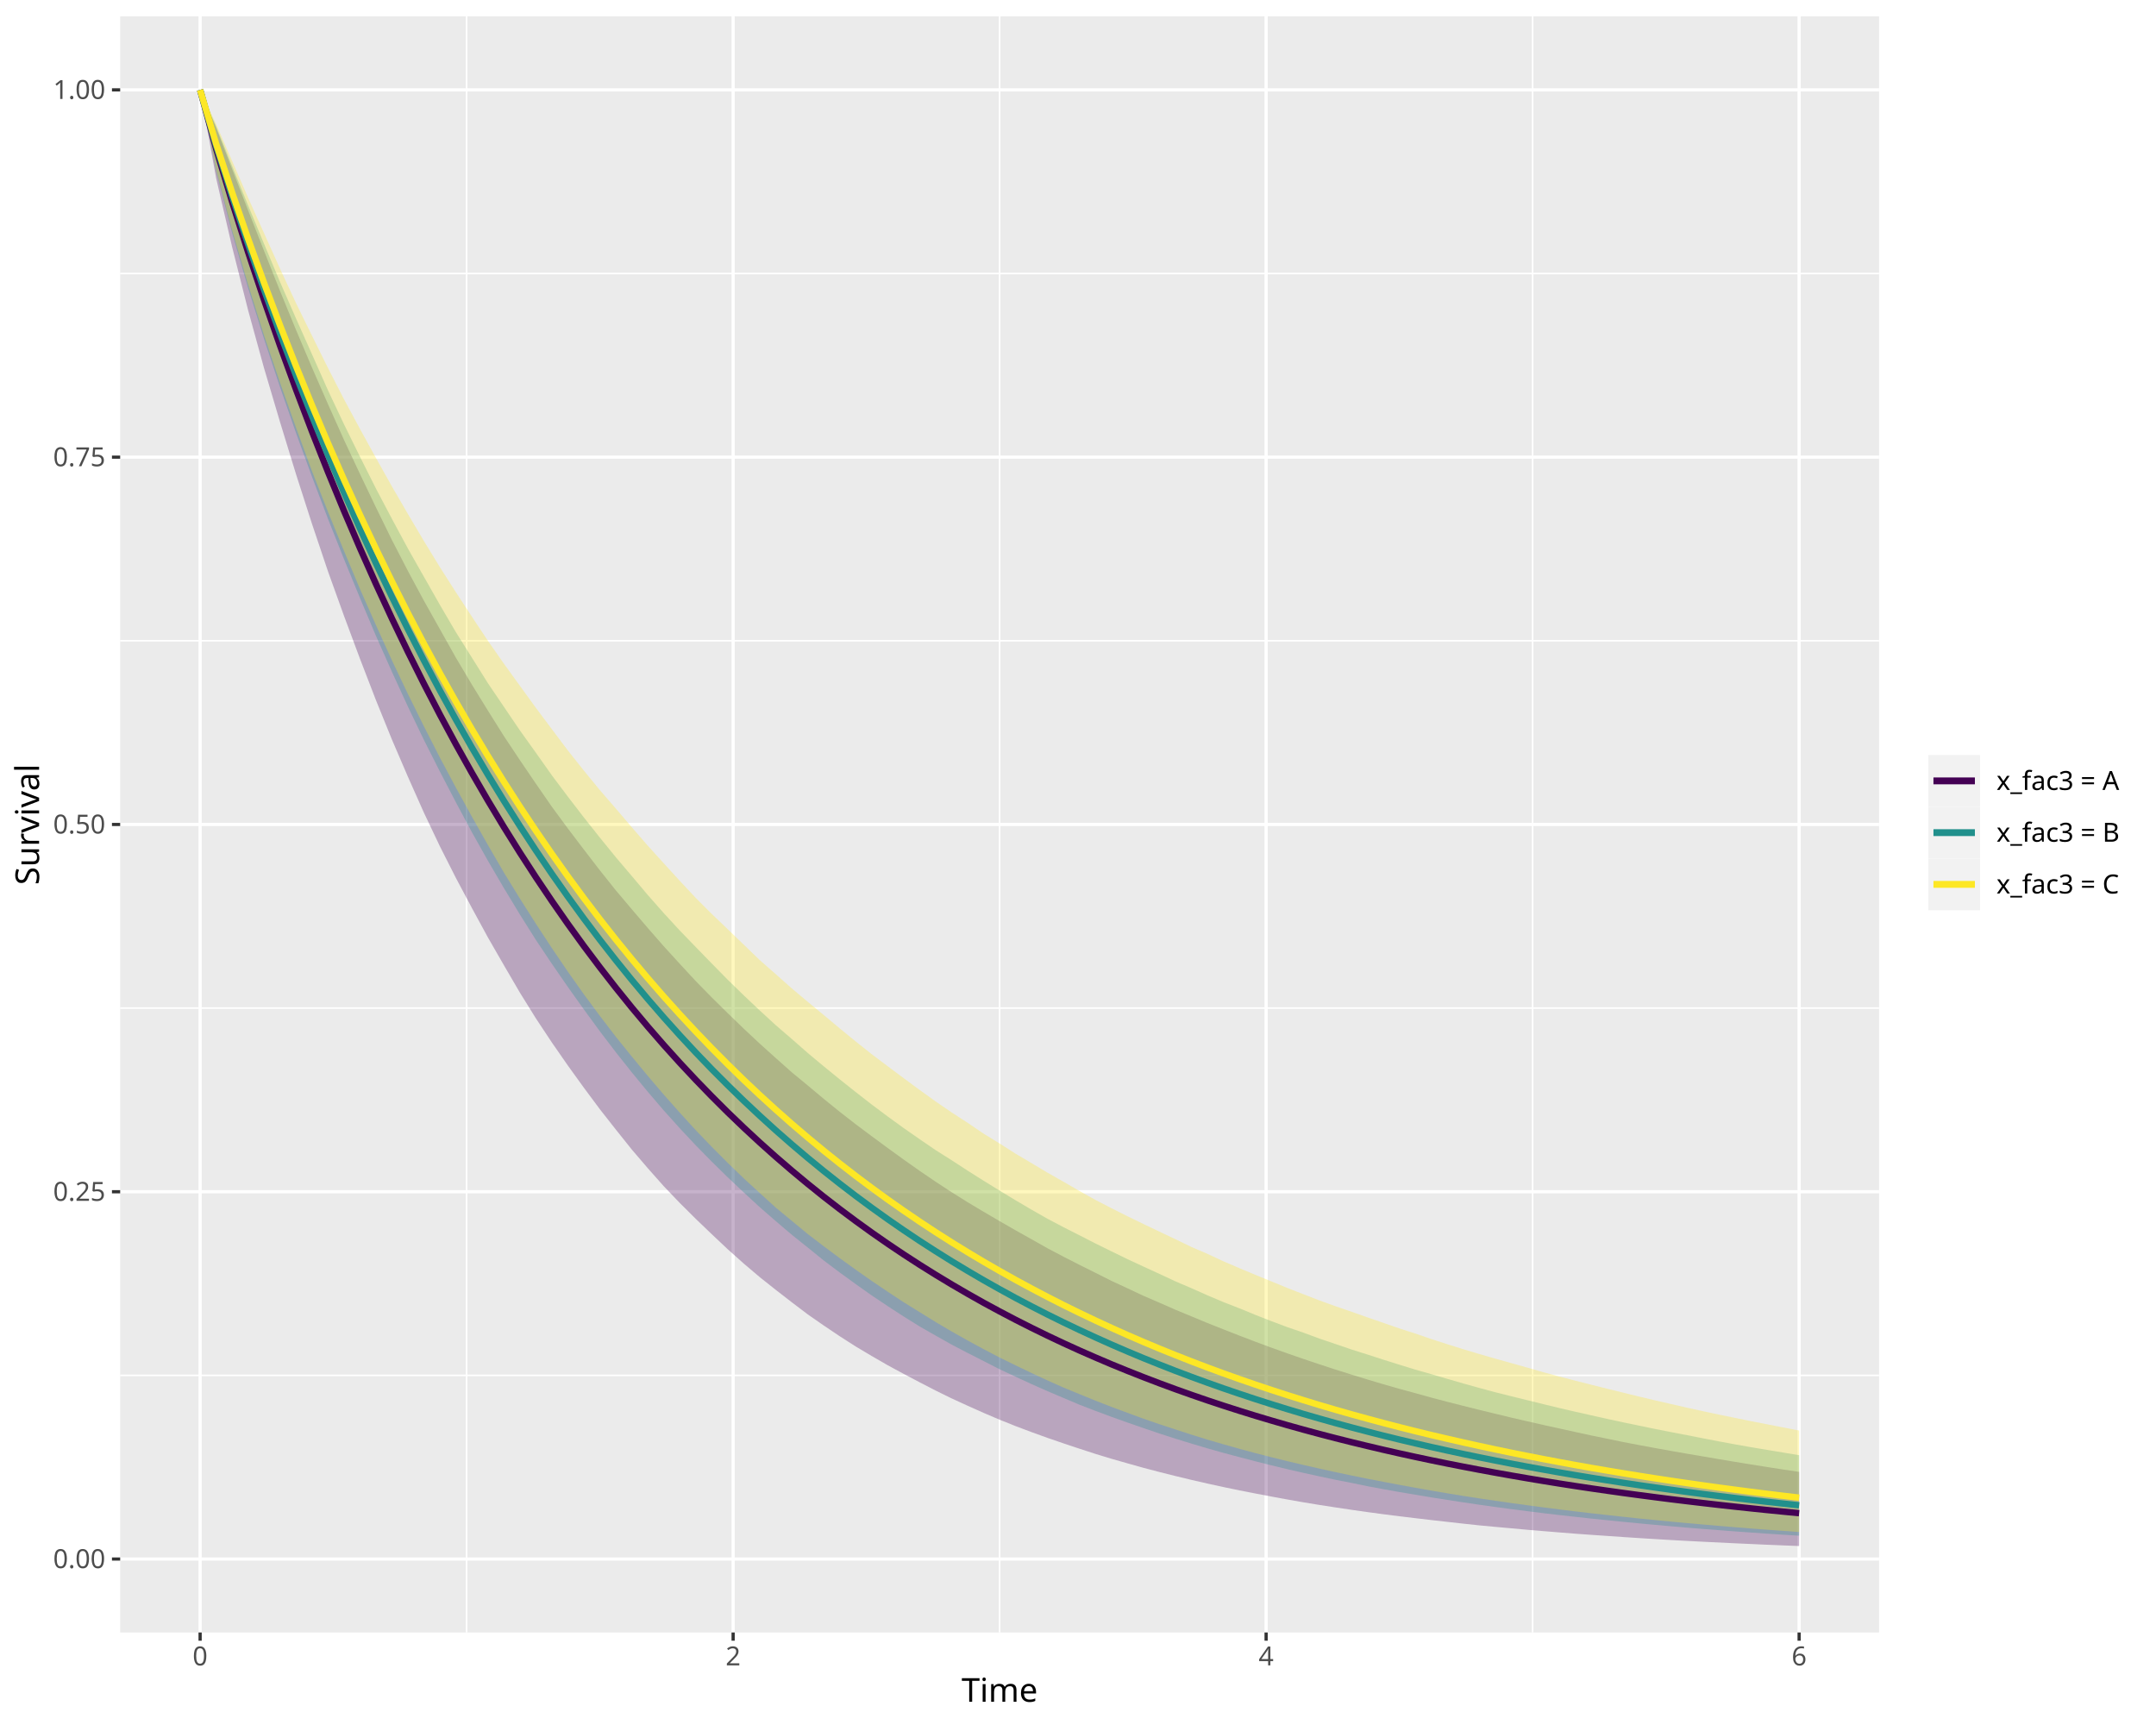
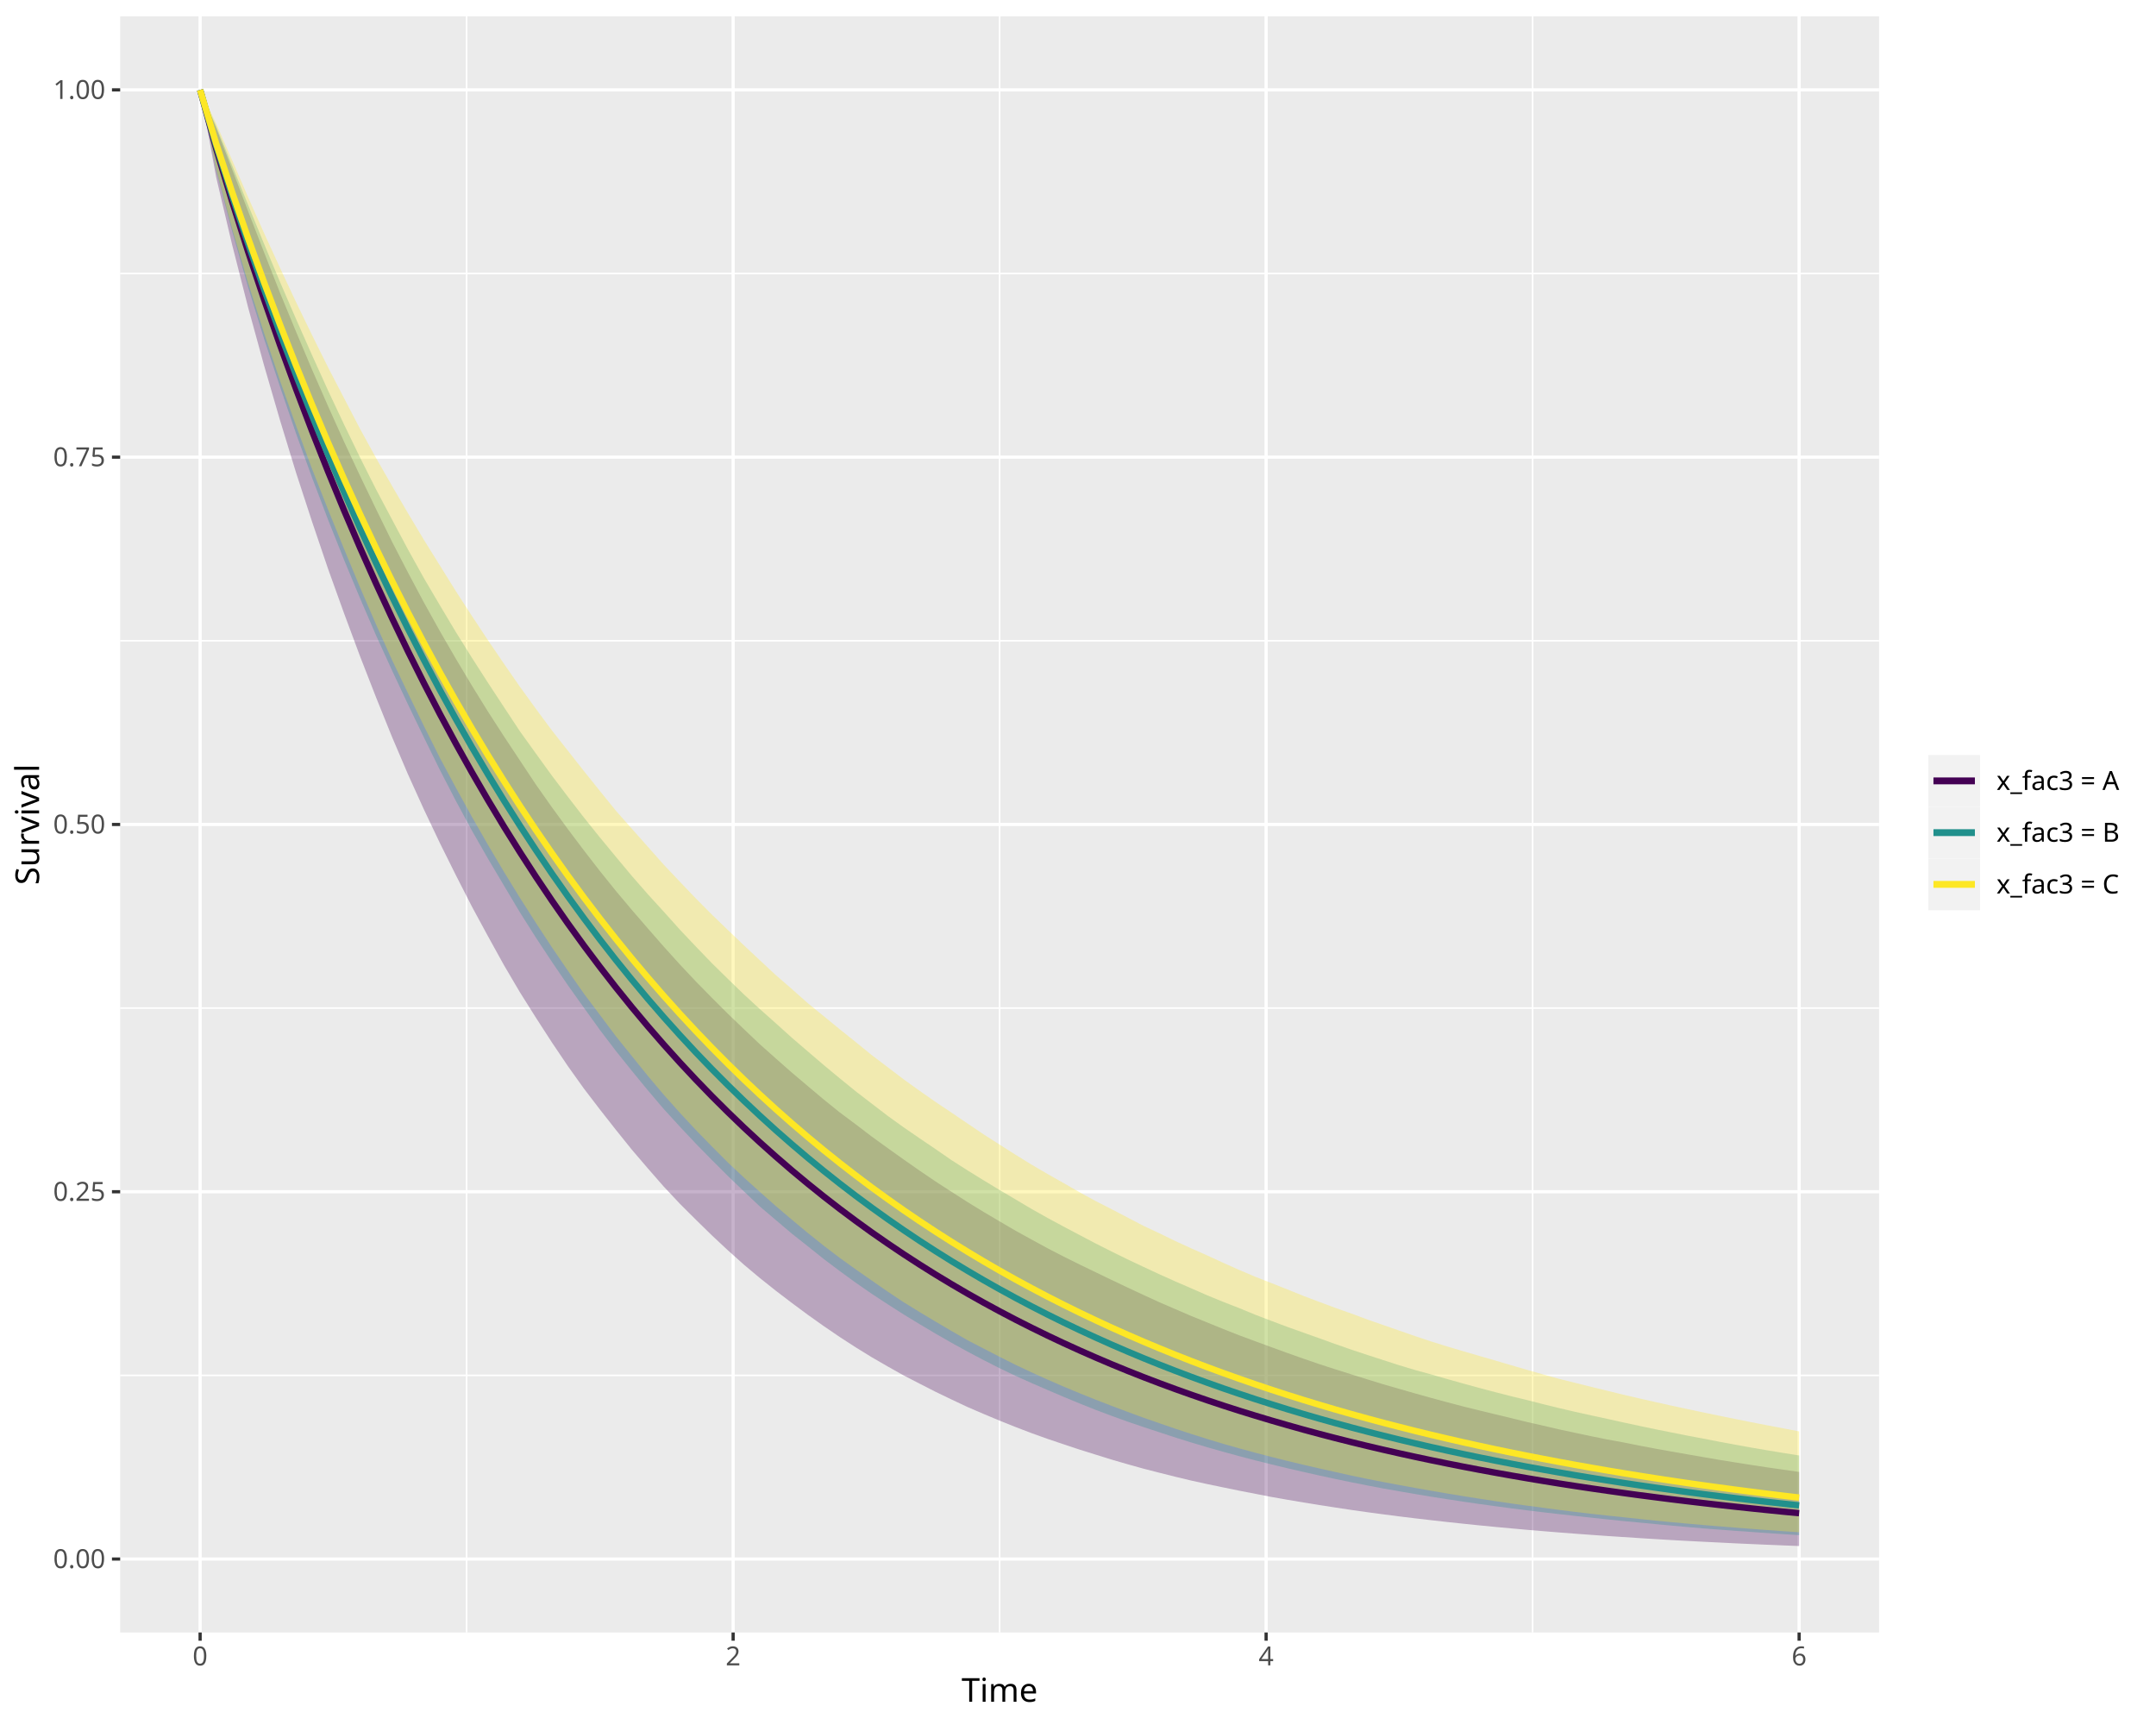
<svg xmlns="http://www.w3.org/2000/svg" class="svglite" data-engine-version="2.0" width="720.00pt" height="576.00pt" viewBox="0 0 720.00 576.00">
  <defs>
    <style type="text/css">
    .svglite line, .svglite polyline, .svglite polygon, .svglite path, .svglite rect, .svglite circle {
      fill: none;
      stroke: #000000;
      stroke-linecap: round;
      stroke-linejoin: round;
      stroke-miterlimit: 10.00;
    }
  </style>
  </defs>
  <rect width="100%" height="100%" style="stroke: none; fill: #FFFFFF;" />
  <defs>
    <clipPath id="cpMC4wMHw3MjAuMDB8MC4wMHw1NzYuMDA=">
      <rect x="0.00" y="0.00" width="720.00" height="576.00" />
    </clipPath>
  </defs>
  <g clip-path="url(#cpMC4wMHw3MjAuMDB8MC4wMHw1NzYuMDA=)">
    <rect x="0.00" y="0.00" width="720.00" height="576.00" style="stroke-width: 1.07; stroke: #FFFFFF; fill: #FFFFFF;" />
  </g>
  <defs>
    <clipPath id="cpNDAuMTN8NjI3LjUyfDUuNDh8NTQ1LjEx">
      <rect x="40.13" y="5.48" width="587.39" height="539.63" />
    </clipPath>
  </defs>
  <g clip-path="url(#cpNDAuMTN8NjI3LjUyfDUuNDh8NTQ1LjEx)">
    <rect x="40.13" y="5.48" width="587.39" height="539.63" style="stroke-width: 1.07; stroke: none; fill: #EBEBEB;" />
    <polyline points="40.13,459.26 627.52,459.26 " style="stroke-width: 0.53; stroke: #FFFFFF; stroke-linecap: butt;" />
    <polyline points="40.13,336.62 627.52,336.62 " style="stroke-width: 0.53; stroke: #FFFFFF; stroke-linecap: butt;" />
    <polyline points="40.13,213.97 627.52,213.97 " style="stroke-width: 0.53; stroke: #FFFFFF; stroke-linecap: butt;" />
    <polyline points="40.13,91.33 627.52,91.33 " style="stroke-width: 0.53; stroke: #FFFFFF; stroke-linecap: butt;" />
    <polyline points="155.83,545.11 155.83,5.48 " style="stroke-width: 0.53; stroke: #FFFFFF; stroke-linecap: butt;" />
    <polyline points="333.83,545.11 333.83,5.48 " style="stroke-width: 0.53; stroke: #FFFFFF; stroke-linecap: butt;" />
    <polyline points="511.82,545.11 511.82,5.48 " style="stroke-width: 0.53; stroke: #FFFFFF; stroke-linecap: butt;" />
    <polyline points="40.13,520.58 627.52,520.58 " style="stroke-width: 1.07; stroke: #FFFFFF; stroke-linecap: butt;" />
    <polyline points="40.13,397.94 627.52,397.94 " style="stroke-width: 1.07; stroke: #FFFFFF; stroke-linecap: butt;" />
    <polyline points="40.13,275.30 627.52,275.30 " style="stroke-width: 1.07; stroke: #FFFFFF; stroke-linecap: butt;" />
    <polyline points="40.13,152.65 627.52,152.65 " style="stroke-width: 1.07; stroke: #FFFFFF; stroke-linecap: butt;" />
    <polyline points="40.13,30.01 627.52,30.01 " style="stroke-width: 1.07; stroke: #FFFFFF; stroke-linecap: butt;" />
    <polyline points="66.83,545.11 66.83,5.48 " style="stroke-width: 1.07; stroke: #FFFFFF; stroke-linecap: butt;" />
    <polyline points="244.83,545.11 244.83,5.48 " style="stroke-width: 1.07; stroke: #FFFFFF; stroke-linecap: butt;" />
    <polyline points="422.82,545.11 422.82,5.48 " style="stroke-width: 1.07; stroke: #FFFFFF; stroke-linecap: butt;" />
    <polyline points="600.82,545.11 600.82,5.48 " style="stroke-width: 1.07; stroke: #FFFFFF; stroke-linecap: butt;" />
-     <polygon points="66.83,30.01 72.17,59.47 77.51,82.44 82.85,103.56 88.19,122.96 93.53,140.96 98.87,158.38 104.21,174.98 109.55,190.85 114.89,205.67 120.23,220.01 125.57,233.85 130.91,247.01 136.25,259.43 141.59,271.42 146.93,282.65 152.27,293.20 157.61,303.23 162.95,313.04 168.29,322.32 173.63,331.47 178.97,340.06 184.31,348.12 189.65,355.81 194.99,363.21 200.33,370.39 205.67,377.19 211.01,383.87 216.35,390.10 221.69,396.12 227.03,401.70 232.37,407.01 237.71,412.13 243.05,417.16 248.39,421.93 253.73,426.46 259.07,430.70 264.41,434.84 269.75,438.89 275.09,442.60 280.43,446.19 285.77,449.61 291.11,452.79 296.45,455.87 301.79,458.76 307.13,461.57 312.47,464.33 317.81,466.95 323.15,469.40 328.49,471.78 333.83,474.06 339.17,476.20 344.51,478.21 349.85,480.14 355.19,481.97 360.53,483.75 365.87,485.49 371.20,487.11 376.54,488.63 381.88,490.13 387.22,491.53 392.56,492.87 397.90,494.16 403.24,495.38 408.58,496.55 413.92,497.66 419.26,498.70 424.60,499.72 429.94,500.70 435.28,501.64 440.62,502.52 445.96,503.34 451.30,504.14 456.64,504.90 461.98,505.62 467.32,506.30 472.66,506.94 478.00,507.57 483.34,508.17 488.68,508.77 494.02,509.34 499.36,509.84 504.70,510.32 510.04,510.81 515.38,511.26 520.72,511.69 526.06,512.12 531.40,512.50 536.74,512.87 542.08,513.24 547.42,513.59 552.76,513.92 558.10,514.24 563.44,514.53 568.78,514.81 574.12,515.07 579.46,515.33 584.80,515.57 590.14,515.81 595.48,516.03 600.82,516.24 600.82,491.48 595.48,490.69 590.14,489.86 584.80,489.01 579.46,488.14 574.12,487.25 568.78,486.33 563.44,485.43 558.10,484.49 552.76,483.53 547.42,482.54 542.08,481.52 536.74,480.41 531.40,479.32 526.06,478.16 520.72,476.98 515.38,475.81 510.04,474.59 504.70,473.36 499.36,472.07 494.02,470.78 488.68,469.44 483.34,468.09 478.00,466.68 472.66,465.20 467.32,463.75 461.98,462.22 456.64,460.63 451.30,458.98 445.96,457.31 440.62,455.56 435.28,453.77 429.94,451.92 424.60,450.01 419.26,448.03 413.92,445.99 408.58,443.90 403.24,441.78 397.90,439.56 392.56,437.35 387.22,435.00 381.88,432.70 376.54,430.19 371.20,427.71 365.87,425.03 360.53,422.37 355.19,419.65 349.85,416.83 344.51,413.82 339.17,410.83 333.83,407.76 328.49,404.63 323.15,401.44 317.81,398.10 312.47,394.61 307.13,390.97 301.79,387.20 296.45,383.33 291.11,379.40 285.77,375.40 280.43,371.25 275.09,366.92 269.75,362.45 264.41,358.05 259.07,353.30 253.73,348.49 248.39,343.50 243.05,338.34 237.71,333.07 232.37,327.63 227.03,321.85 221.69,316.00 216.35,309.89 211.01,303.64 205.67,297.32 200.33,290.62 194.99,283.69 189.65,276.66 184.31,269.41 178.97,261.69 173.63,253.84 168.29,245.81 162.95,237.30 157.61,228.64 152.27,219.66 146.93,210.14 141.59,200.63 136.25,190.71 130.91,180.37 125.57,169.47 120.23,158.31 114.89,146.92 109.55,135.00 104.21,122.79 98.87,110.20 93.53,97.20 88.19,83.79 82.85,70.23 77.51,56.46 72.17,42.65 66.83,30.01 " style="stroke-width: 1.07; stroke: none; fill: #440154; fill-opacity: 0.30;" />
-     <polygon points="66.83,30.01 72.17,57.16 77.51,77.76 82.85,96.15 88.19,113.23 93.53,129.30 98.87,144.62 104.21,159.24 109.55,173.31 114.89,186.73 120.23,199.72 125.57,212.38 130.91,224.39 136.25,236.01 141.59,247.12 146.93,257.68 152.27,267.95 157.61,277.93 162.95,287.43 168.29,296.56 173.63,305.38 178.97,313.87 184.31,321.84 189.65,329.58 194.99,337.07 200.33,344.37 205.67,351.37 211.01,358.10 216.35,364.59 221.69,370.82 227.03,376.76 232.37,382.46 237.71,387.90 243.05,393.14 248.39,398.18 253.73,403.10 259.07,407.75 264.41,412.29 269.75,416.56 275.09,420.89 280.43,424.90 285.77,428.78 291.11,432.56 296.45,436.13 301.79,439.60 307.13,442.93 312.47,445.98 317.81,448.98 323.15,451.77 328.49,454.48 333.83,457.22 339.17,459.71 344.51,462.18 349.85,464.54 355.19,466.81 360.53,469.07 365.87,471.12 371.20,473.11 376.54,475.01 381.88,476.86 387.22,478.68 392.56,480.40 397.90,482.04 403.24,483.63 408.58,485.14 413.92,486.56 419.26,487.95 424.60,489.30 429.94,490.59 435.28,491.81 440.62,492.98 445.96,494.11 451.30,495.16 456.64,496.26 461.98,497.25 467.32,498.21 472.66,499.11 478.00,500.00 483.34,500.84 488.68,501.66 494.02,502.45 499.36,503.20 504.70,503.92 510.04,504.60 515.38,505.27 520.72,505.89 526.06,506.49 531.40,507.07 536.74,507.62 542.08,508.16 547.42,508.68 552.76,509.17 558.10,509.65 563.44,510.11 568.78,510.54 574.12,510.95 579.46,511.36 584.80,511.74 590.14,512.11 595.48,512.46 600.82,512.79 600.82,485.91 595.48,485.02 590.14,484.14 584.80,483.24 579.46,482.30 574.12,481.31 568.78,480.28 563.44,479.23 558.10,478.20 552.76,477.16 547.42,476.05 542.08,474.94 536.74,473.79 531.40,472.59 526.06,471.39 520.72,470.15 515.38,468.86 510.04,467.54 504.70,466.23 499.36,464.89 494.02,463.45 488.68,461.96 483.34,460.42 478.00,458.85 472.66,457.34 467.32,455.69 461.98,454.01 456.64,452.29 451.30,450.60 445.96,448.77 440.62,446.97 435.28,444.99 429.94,443.16 424.60,441.16 419.26,439.06 413.92,436.87 408.58,434.79 403.24,432.53 397.90,430.15 392.56,427.87 387.22,425.38 381.88,422.93 376.54,420.45 371.20,417.85 365.87,415.23 360.53,412.50 355.19,409.79 349.85,406.98 344.51,403.94 339.17,400.80 333.83,397.56 328.49,394.27 323.15,390.90 317.81,387.42 312.47,384.05 307.13,380.40 301.79,376.68 296.45,372.80 291.11,368.81 285.77,364.65 280.43,360.41 275.09,356.05 269.75,351.60 264.41,346.92 259.07,342.32 253.73,337.42 248.39,332.37 243.05,327.17 237.71,321.74 232.37,316.25 227.03,310.73 221.69,304.93 216.35,298.88 211.01,292.54 205.67,286.26 200.33,279.69 194.99,272.96 189.65,266.02 184.31,258.91 178.97,251.36 173.63,243.90 168.29,236.03 162.95,228.14 157.61,219.63 152.27,211.13 146.93,202.02 141.59,192.62 136.25,183.21 130.91,173.29 125.57,163.17 120.23,152.55 114.89,141.68 109.55,130.38 104.21,118.35 98.87,106.38 93.53,94.18 88.19,81.44 82.85,68.56 77.51,55.40 72.17,42.14 66.83,30.01 " style="stroke-width: 1.07; stroke: none; fill: #21908C; fill-opacity: 0.30;" />
-     <polygon points="66.83,30.01 72.17,56.60 77.51,76.90 82.85,95.05 88.19,112.07 93.53,127.84 98.87,142.86 104.21,157.39 109.55,170.97 114.89,184.00 120.23,196.71 125.57,208.80 130.91,220.57 136.25,231.79 141.59,242.58 146.93,253.03 152.27,263.05 157.61,272.74 162.95,282.18 168.29,291.38 173.63,300.06 178.97,308.47 184.31,316.61 189.65,324.47 194.99,332.02 200.33,339.23 205.67,346.21 211.01,352.82 216.35,359.28 221.69,365.54 227.03,371.56 232.37,377.41 237.71,382.96 243.05,388.32 248.39,393.48 253.73,398.38 259.07,403.23 264.41,407.65 269.75,412.06 275.09,416.14 280.43,420.12 285.77,423.97 291.11,427.72 296.45,431.32 301.79,434.84 307.13,438.15 312.47,441.45 317.81,444.60 323.15,447.61 328.49,450.51 333.83,453.30 339.17,455.92 344.51,458.48 349.85,460.96 355.19,463.34 360.53,465.54 365.87,467.71 371.20,469.79 376.54,471.77 381.88,473.73 387.22,475.58 392.56,477.32 397.90,479.06 403.24,480.72 408.58,482.28 413.92,483.78 419.26,485.22 424.60,486.59 429.94,487.91 435.28,489.17 440.62,490.39 445.96,491.56 451.30,492.68 456.64,493.77 461.98,494.80 467.32,495.81 472.66,496.79 478.00,497.73 483.34,498.64 488.68,499.51 494.02,500.34 499.36,501.12 504.70,501.89 510.04,502.62 515.38,503.33 520.72,504.01 526.06,504.67 531.40,505.30 536.74,505.89 542.08,506.48 547.42,507.05 552.76,507.57 558.10,508.09 563.44,508.59 568.78,509.06 574.12,509.52 579.46,509.96 584.80,510.39 590.14,510.79 595.48,511.18 600.82,511.56 600.82,477.67 595.48,476.64 590.14,475.59 584.80,474.55 579.46,473.46 574.12,472.37 568.78,471.23 563.44,470.06 558.10,468.83 552.76,467.61 547.42,466.34 542.08,465.03 536.74,463.71 531.40,462.38 526.06,461.02 520.72,459.63 515.38,458.20 510.04,456.66 504.70,455.16 499.36,453.67 494.02,452.13 488.68,450.53 483.34,448.85 478.00,447.13 472.66,445.29 467.32,443.58 461.98,441.72 456.64,439.88 451.30,437.99 445.96,436.16 440.62,434.23 435.28,432.16 429.94,430.08 424.60,427.88 419.26,425.70 413.92,423.47 408.58,421.17 403.24,418.68 397.90,416.39 392.56,413.80 387.22,411.27 381.88,408.72 376.54,406.13 371.20,403.45 365.87,400.69 360.53,397.71 355.19,394.62 349.85,391.59 344.51,388.40 339.17,385.24 333.83,381.83 328.49,378.55 323.15,374.92 317.81,371.46 312.47,367.80 307.13,363.96 301.79,360.02 296.45,356.03 291.11,352.01 285.77,347.76 280.43,343.40 275.09,338.93 269.75,334.52 264.41,330.03 259.07,325.29 253.73,320.60 248.39,315.45 243.05,310.30 237.71,305.18 232.37,299.85 227.03,294.15 221.69,288.30 216.35,282.41 211.01,276.26 205.67,270.00 200.33,263.84 194.99,257.32 189.65,250.61 184.31,243.51 178.97,236.37 173.63,229.01 168.29,221.63 162.95,213.98 157.61,205.95 152.27,197.79 146.93,189.43 141.59,180.70 136.25,171.67 130.91,162.47 125.57,152.96 120.23,143.25 114.89,133.33 109.55,122.91 104.21,112.14 98.87,101.24 93.53,89.76 88.19,77.89 82.85,66.02 77.51,53.72 72.17,41.39 66.83,30.01 " style="stroke-width: 1.07; stroke: none; fill: #FDE725; fill-opacity: 0.30;" />
-     <polyline points="66.83,30.01 72.17,49.65 77.51,67.40 82.85,84.17 88.19,100.16 93.53,115.44 98.87,130.08 104.21,144.13 109.55,157.62 114.89,170.59 120.23,183.05 125.57,195.04 130.91,206.58 136.25,217.68 141.59,228.37 146.93,238.66 152.27,248.57 157.61,258.12 162.95,267.32 168.29,276.18 173.63,284.72 178.97,292.95 184.31,300.88 189.65,308.53 194.99,315.90 200.33,323.00 205.67,329.85 211.01,336.46 216.35,342.83 221.69,348.97 227.03,354.89 232.37,360.60 237.71,366.11 243.05,371.43 248.39,376.55 253.73,381.50 259.07,386.27 264.41,390.87 269.75,395.31 275.09,399.60 280.43,403.73 285.77,407.72 291.11,411.57 296.45,415.29 301.79,418.87 307.13,422.33 312.47,425.67 317.81,428.89 323.15,432.00 328.49,435.01 333.83,437.90 339.17,440.70 344.51,443.40 349.85,446.01 355.19,448.53 360.53,450.96 365.87,453.30 371.20,455.57 376.54,457.75 381.88,459.86 387.22,461.90 392.56,463.87 397.90,465.77 403.24,467.61 408.58,469.38 413.92,471.09 419.26,472.75 424.60,474.34 429.94,475.89 435.28,477.38 440.62,478.82 445.96,480.21 451.30,481.55 456.64,482.84 461.98,484.10 467.32,485.31 472.66,486.48 478.00,487.61 483.34,488.70 488.68,489.75 494.02,490.77 499.36,491.75 504.70,492.70 510.04,493.62 515.38,494.51 520.72,495.37 526.06,496.20 531.40,497.00 536.74,497.77 542.08,498.52 547.42,499.24 552.76,499.94 558.10,500.62 563.44,501.27 568.78,501.90 574.12,502.51 579.46,503.10 584.80,503.67 590.14,504.22 595.48,504.75 600.82,505.27 " style="stroke-width: 2.13; stroke: #440154; stroke-linecap: butt;" />
-     <polyline points="66.83,30.01 72.17,48.65 77.51,65.53 82.85,81.52 88.19,96.79 93.53,111.41 98.87,125.46 104.21,138.96 109.55,151.96 114.89,164.47 120.23,176.52 125.57,188.14 130.91,199.34 136.25,210.14 141.59,220.56 146.93,230.61 152.27,240.31 157.61,249.67 162.95,258.71 168.29,267.43 173.63,275.85 178.97,283.98 184.31,291.83 189.65,299.41 194.99,306.74 200.33,313.81 205.67,320.64 211.01,327.24 216.35,333.61 221.69,339.77 227.03,345.72 232.37,351.47 237.71,357.03 243.05,362.39 248.39,367.58 253.73,372.59 259.07,377.44 264.41,382.12 269.75,386.64 275.09,391.02 280.43,395.24 285.77,399.33 291.11,403.28 296.45,407.10 301.79,410.79 307.13,414.36 312.47,417.80 317.81,421.14 323.15,424.36 328.49,427.48 333.83,430.49 339.17,433.41 344.51,436.22 349.85,438.95 355.19,441.58 360.53,444.13 365.87,446.59 371.20,448.98 376.54,451.28 381.88,453.51 387.22,455.66 392.56,457.75 397.90,459.76 403.24,461.71 408.58,463.60 413.92,465.42 419.26,467.19 424.60,468.89 429.94,470.54 435.28,472.14 440.62,473.68 445.96,475.18 451.30,476.62 456.64,478.02 461.98,479.38 467.32,480.69 472.66,481.95 478.00,483.18 483.34,484.36 488.68,485.51 494.02,486.62 499.36,487.69 504.70,488.73 510.04,489.74 515.38,490.71 520.72,491.66 526.06,492.57 531.40,493.45 536.74,494.30 542.08,495.13 547.42,495.93 552.76,496.70 558.10,497.45 563.44,498.18 568.78,498.88 574.12,499.56 579.46,500.21 584.80,500.85 590.14,501.47 595.48,502.06 600.82,502.64 " style="stroke-width: 2.13; stroke: #21908C; stroke-linecap: butt;" />
-     <polyline points="66.83,30.01 72.17,47.99 77.51,64.28 82.85,79.73 88.19,94.50 93.53,108.67 98.87,122.29 104.21,135.40 109.55,148.03 114.89,160.21 120.23,171.95 125.57,183.28 130.91,194.22 136.25,204.79 141.59,214.99 146.93,224.84 152.27,234.36 157.61,243.56 162.95,252.46 168.29,261.05 173.63,269.36 178.97,277.39 184.31,285.15 189.65,292.66 194.99,299.92 200.33,306.94 205.67,313.73 211.01,320.29 216.35,326.64 221.69,332.79 227.03,338.73 232.37,344.48 237.71,350.04 243.05,355.42 248.39,360.63 253.73,365.67 259.07,370.54 264.41,375.26 269.75,379.82 275.09,384.24 280.43,388.51 285.77,392.65 291.11,396.65 296.45,400.53 301.79,404.28 307.13,407.91 312.47,411.43 317.81,414.83 323.15,418.12 328.49,421.31 333.83,424.39 339.17,427.38 344.51,430.27 349.85,433.07 355.19,435.79 360.53,438.41 365.87,440.95 371.20,443.41 376.54,445.80 381.88,448.11 387.22,450.34 392.56,452.50 397.90,454.60 403.24,456.63 408.58,458.60 413.92,460.50 419.26,462.34 424.60,464.13 429.94,465.86 435.28,467.53 440.62,469.16 445.96,470.73 451.30,472.25 456.64,473.72 461.98,475.15 467.32,476.54 472.66,477.88 478.00,479.18 483.34,480.43 488.68,481.65 494.02,482.83 499.36,483.98 504.70,485.09 510.04,486.16 515.38,487.20 520.72,488.21 526.06,489.19 531.40,490.14 536.74,491.05 542.08,491.94 547.42,492.80 552.76,493.64 558.10,494.45 563.44,495.23 568.78,495.99 574.12,496.73 579.46,497.44 584.80,498.14 590.14,498.81 595.48,499.46 600.82,500.09 " style="stroke-width: 2.13; stroke: #FDE725; stroke-linecap: butt;" />
+     <polygon points="66.83,30.01 72.17,59.10 77.51,81.68 82.85,102.62 88.19,122.03 93.53,140.39 98.87,157.84 104.21,174.18 109.55,189.93 114.89,204.77 120.23,219.12 125.57,232.82 130.91,246.05 136.25,258.57 141.59,270.34 146.93,281.56 152.27,292.30 157.61,302.75 162.95,312.60 168.29,322.26 173.63,331.34 178.97,339.82 184.31,348.08 189.65,356.00 194.99,363.48 200.33,370.46 205.67,377.26 211.01,383.90 216.35,390.14 221.69,396.25 227.03,401.93 232.37,407.26 237.71,412.48 243.05,417.47 248.39,422.25 253.73,426.73 259.07,430.98 264.41,435.05 269.75,439.01 275.09,442.80 280.43,446.44 285.77,449.90 291.11,453.19 296.45,456.28 301.79,459.28 307.13,462.03 312.47,464.76 317.81,467.33 323.15,469.84 328.49,472.14 333.83,474.37 339.17,476.51 344.51,478.55 349.85,480.47 355.19,482.26 360.53,484.04 365.87,485.71 371.20,487.37 376.54,488.92 381.88,490.41 387.22,491.78 392.56,493.12 397.90,494.40 403.24,495.57 408.58,496.68 413.92,497.77 419.26,498.81 424.60,499.85 429.94,500.79 435.28,501.69 440.62,502.56 445.96,503.38 451.30,504.19 456.64,504.95 461.98,505.66 467.32,506.35 472.66,507.00 478.00,507.62 483.34,508.22 488.68,508.79 494.02,509.34 499.36,509.86 504.70,510.35 510.04,510.83 515.38,511.28 520.72,511.71 526.06,512.12 531.40,512.51 536.74,512.89 542.08,513.24 547.42,513.59 552.76,513.92 558.10,514.24 563.44,514.53 568.78,514.81 574.12,515.07 579.46,515.34 584.80,515.58 590.14,515.81 595.48,516.03 600.82,516.24 600.82,491.50 595.48,490.74 590.14,489.97 584.80,489.16 579.46,488.32 574.12,487.46 568.78,486.54 563.44,485.61 558.10,484.67 552.76,483.71 547.42,482.70 542.08,481.63 536.74,480.66 531.40,479.58 526.06,478.45 520.72,477.30 515.38,476.06 510.04,474.85 504.70,473.54 499.36,472.26 494.02,470.96 488.68,469.65 483.34,468.24 478.00,466.80 472.66,465.31 467.32,463.78 461.98,462.24 456.64,460.60 451.30,458.92 445.96,457.24 440.62,455.51 435.28,453.68 429.94,451.79 424.60,449.85 419.26,447.89 413.92,445.91 408.58,443.81 403.24,441.63 397.90,439.46 392.56,437.16 387.22,434.86 381.88,432.41 376.54,429.92 371.20,427.38 365.87,424.81 360.53,422.23 355.19,419.58 349.85,416.82 344.51,413.91 339.17,410.97 333.83,407.84 328.49,404.69 323.15,401.41 317.81,397.99 312.47,394.54 307.13,390.91 301.79,387.18 296.45,383.37 291.11,379.51 285.77,375.43 280.43,371.45 275.09,367.14 269.75,362.65 264.41,358.13 259.07,353.43 253.73,348.67 248.39,343.61 243.05,338.48 237.71,333.15 232.37,327.71 227.03,322.03 221.69,316.12 216.35,310.02 211.01,303.84 205.67,297.49 200.33,290.85 194.99,283.95 189.65,276.87 184.31,269.56 178.97,261.98 173.63,253.94 168.29,245.87 162.95,237.60 157.61,228.97 152.27,220.03 146.93,210.80 141.59,201.22 136.25,191.19 130.91,180.87 125.57,169.97 120.23,158.87 114.89,147.48 109.55,135.62 104.21,123.43 98.87,110.77 93.53,97.83 88.19,84.28 82.85,70.52 77.51,56.54 72.17,42.72 66.83,30.01 " style="stroke-width: 1.07; stroke: none; fill: #440154; fill-opacity: 0.30;" />
+     <polygon points="66.83,30.01 72.17,56.81 77.51,77.19 82.85,95.86 88.19,113.14 93.53,129.21 98.87,144.78 104.21,159.48 109.55,173.53 114.89,186.93 120.23,199.76 125.57,212.13 130.91,223.84 136.25,235.23 141.59,246.29 146.93,257.15 152.27,267.49 157.61,277.37 162.95,286.70 168.29,295.69 173.63,304.66 178.97,313.09 184.31,321.17 189.65,328.99 194.99,336.49 200.33,343.90 205.67,350.92 211.01,357.57 216.35,364.07 221.69,370.35 227.03,376.19 232.37,381.87 237.71,387.32 243.05,392.65 248.39,397.78 253.73,402.84 259.07,407.38 264.41,411.90 269.75,416.13 275.09,420.40 280.43,424.42 285.77,428.31 291.11,432.01 296.45,435.51 301.79,438.92 307.13,442.17 312.47,445.34 317.81,448.40 323.15,451.34 328.49,454.16 333.83,456.87 339.17,459.43 344.51,461.82 349.85,464.14 355.19,466.42 360.53,468.63 365.87,470.76 371.20,472.77 376.54,474.69 381.88,476.51 387.22,478.27 392.56,480.02 397.90,481.69 403.24,483.28 408.58,484.79 413.92,486.25 419.26,487.65 424.60,488.98 429.94,490.27 435.28,491.50 440.62,492.70 445.96,493.85 451.30,494.96 456.64,496.02 461.98,497.03 467.32,497.97 472.66,498.89 478.00,499.78 483.34,500.61 488.68,501.43 494.02,502.20 499.36,502.93 504.70,503.65 510.04,504.33 515.38,504.98 520.72,505.59 526.06,506.19 531.40,506.77 536.74,507.34 542.08,507.89 547.42,508.40 552.76,508.91 558.10,509.41 563.44,509.89 568.78,510.35 574.12,510.76 579.46,511.16 584.80,511.54 590.14,511.91 595.48,512.26 600.82,512.61 600.82,486.00 595.48,485.15 590.14,484.27 584.80,483.36 579.46,482.40 574.12,481.40 568.78,480.36 563.44,479.36 558.10,478.30 552.76,477.23 547.42,476.11 542.08,474.96 536.74,473.77 531.40,472.62 526.06,471.44 520.72,470.19 515.38,468.88 510.04,467.52 504.70,466.23 499.36,464.86 494.02,463.45 488.68,461.99 483.34,460.49 478.00,458.95 472.66,457.49 467.32,455.89 461.98,454.17 456.64,452.43 451.30,450.67 445.96,448.80 440.62,446.88 435.28,444.98 429.94,443.08 424.60,441.07 419.26,439.03 413.92,436.83 408.58,434.74 403.24,432.56 397.90,430.22 392.56,427.91 387.22,425.51 381.88,423.03 376.54,420.51 371.20,417.89 365.87,415.20 360.53,412.39 355.19,409.57 349.85,406.69 344.51,403.69 339.17,400.52 333.83,397.36 328.49,394.13 323.15,390.83 317.81,387.42 312.47,383.73 307.13,380.11 301.79,376.44 296.45,372.60 291.11,368.51 285.77,364.40 280.43,360.06 275.09,355.63 269.75,351.06 264.41,346.48 259.07,341.67 253.73,336.92 248.39,332.01 243.05,326.84 237.71,321.59 232.37,316.05 227.03,310.40 221.69,304.45 216.35,298.60 211.01,292.49 205.67,286.09 200.33,279.62 194.99,272.97 189.65,266.05 184.31,259.00 178.97,251.62 173.63,244.19 168.29,236.10 162.95,227.97 157.61,219.66 152.27,211.10 146.93,202.16 141.59,193.09 136.25,183.48 130.91,173.45 125.57,163.38 120.23,152.75 114.89,141.72 109.55,130.39 104.21,118.58 98.87,106.54 93.53,94.20 88.19,81.43 82.85,68.39 77.51,55.21 72.17,42.10 66.83,30.01 " style="stroke-width: 1.07; stroke: none; fill: #21908C; fill-opacity: 0.30;" />
+     <polygon points="66.83,30.01 72.17,56.30 77.51,76.36 82.85,94.50 88.19,111.26 93.53,127.18 98.87,142.18 104.21,156.58 109.55,170.16 114.89,183.27 120.23,196.13 125.57,208.49 130.91,220.36 136.25,231.49 141.59,242.47 146.93,253.13 152.27,263.09 157.61,272.78 162.95,282.09 168.29,291.11 173.63,299.80 178.97,308.17 184.31,316.32 189.65,324.14 194.99,331.78 200.33,338.88 205.67,346.01 211.01,352.64 216.35,359.26 221.69,365.58 227.03,371.57 232.37,377.31 237.71,382.79 243.05,388.15 248.39,393.16 253.73,397.97 259.07,402.71 264.41,407.24 269.75,411.69 275.09,415.96 280.43,420.02 285.77,423.86 291.11,427.58 296.45,431.29 301.79,434.84 307.13,438.13 312.47,441.33 317.81,444.47 323.15,447.54 328.49,450.31 333.83,453.06 339.17,455.75 344.51,458.26 349.85,460.68 355.19,463.00 360.53,465.22 365.87,467.36 371.20,469.43 376.54,471.43 381.88,473.40 387.22,475.25 392.56,477.09 397.90,478.84 403.24,480.53 408.58,482.14 413.92,483.65 419.26,485.10 424.60,486.49 429.94,487.83 435.28,489.11 440.62,490.34 445.96,491.53 451.30,492.72 456.64,493.83 461.98,494.88 467.32,495.88 472.66,496.85 478.00,497.79 483.34,498.71 488.68,499.59 494.02,500.43 499.36,501.25 504.70,502.03 510.04,502.77 515.38,503.48 520.72,504.18 526.06,504.85 531.40,505.48 536.74,506.06 542.08,506.62 547.42,507.19 552.76,507.75 558.10,508.26 563.44,508.75 568.78,509.22 574.12,509.66 579.46,510.09 584.80,510.50 590.14,510.90 595.48,511.28 600.82,511.64 600.82,477.96 595.48,476.93 590.14,475.92 584.80,474.89 579.46,473.81 574.12,472.73 568.78,471.62 563.44,470.49 558.10,469.34 552.76,468.15 547.42,466.94 542.08,465.70 536.74,464.39 531.40,463.09 526.06,461.76 520.72,460.43 515.38,458.95 510.04,457.43 504.70,455.88 499.36,454.30 494.02,452.76 488.68,451.20 483.34,449.62 478.00,447.95 472.66,446.17 467.32,444.32 461.98,442.46 456.64,440.60 451.30,438.61 445.96,436.73 440.62,434.73 435.28,432.72 429.94,430.56 424.60,428.44 419.26,426.35 413.92,424.08 408.58,421.71 403.24,419.24 397.90,416.88 392.56,414.43 387.22,411.83 381.88,409.33 376.54,406.54 371.20,403.75 365.87,401.04 360.53,398.11 355.19,395.04 349.85,392.02 344.51,388.90 339.17,385.60 333.83,382.21 328.49,378.79 323.15,375.18 317.81,371.56 312.47,367.98 307.13,364.25 301.79,360.41 296.45,356.35 291.11,352.30 285.77,347.96 280.43,343.68 275.09,339.31 269.75,334.96 264.41,330.22 259.07,325.59 253.73,320.61 248.39,315.62 243.05,310.52 237.71,305.37 232.37,300.00 227.03,294.41 221.69,288.76 216.35,282.75 211.01,276.73 205.67,270.70 200.33,264.11 194.99,257.46 189.65,250.68 184.31,243.90 178.97,236.69 173.63,229.33 168.29,221.63 162.95,213.77 157.61,205.70 152.27,197.45 146.93,188.88 141.59,180.30 136.25,171.38 130.91,162.22 125.57,152.91 120.23,143.19 114.89,132.93 109.55,122.64 104.21,111.89 98.87,100.89 93.53,89.49 88.19,77.84 82.85,65.83 77.51,53.46 72.17,41.17 66.83,30.01 " style="stroke-width: 1.07; stroke: none; fill: #FDE725; fill-opacity: 0.30;" />
+     <polyline points="66.83,30.01 72.17,49.55 77.51,67.25 82.85,84.00 88.19,99.96 93.53,115.23 98.87,129.87 104.21,143.91 109.55,157.40 114.89,170.37 120.23,182.83 125.57,194.82 130.91,206.36 136.25,217.47 141.59,228.16 146.93,238.46 152.27,248.37 157.61,257.93 162.95,267.13 168.29,276.00 173.63,284.54 178.97,292.78 184.31,300.72 189.65,308.37 194.99,315.74 200.33,322.85 205.67,329.71 211.01,336.32 216.35,342.70 221.69,348.84 227.03,354.77 232.37,360.49 237.71,366.01 243.05,371.32 248.39,376.46 253.73,381.41 259.07,386.18 264.41,390.79 269.75,395.23 275.09,399.52 280.43,403.66 285.77,407.65 291.11,411.51 296.45,415.22 301.79,418.81 307.13,422.27 312.47,425.62 317.81,428.84 323.15,431.96 328.49,434.96 333.83,437.86 339.17,440.66 344.51,443.36 349.85,445.97 355.19,448.49 360.53,450.92 365.87,453.27 371.20,455.54 376.54,457.73 381.88,459.84 387.22,461.88 392.56,463.85 397.90,465.75 403.24,467.59 408.58,469.37 413.92,471.08 419.26,472.73 424.60,474.33 429.94,475.87 435.28,477.37 440.62,478.81 445.96,480.20 451.30,481.54 456.64,482.84 461.98,484.09 467.32,485.30 472.66,486.47 478.00,487.60 483.34,488.69 488.68,489.75 494.02,490.77 499.36,491.75 504.70,492.70 510.04,493.62 515.38,494.51 520.72,495.37 526.06,496.20 531.40,497.00 536.74,497.77 542.08,498.52 547.42,499.25 552.76,499.94 558.10,500.62 563.44,501.27 568.78,501.90 574.12,502.51 579.46,503.10 584.80,503.67 590.14,504.22 595.48,504.76 600.82,505.27 " style="stroke-width: 2.13; stroke: #440154; stroke-linecap: butt;" />
+     <polyline points="66.83,30.01 72.17,48.56 77.51,65.41 82.85,81.37 88.19,96.62 93.53,111.24 98.87,125.28 104.21,138.78 109.55,151.77 114.89,164.28 120.23,176.34 125.57,187.96 130.91,199.16 136.25,209.97 141.59,220.39 146.93,230.45 152.27,240.15 157.61,249.52 162.95,258.56 168.29,267.29 173.63,275.72 178.97,283.85 184.31,291.71 189.65,299.30 194.99,306.62 200.33,313.70 205.67,320.54 211.01,327.14 216.35,333.53 221.69,339.69 227.03,345.64 232.37,351.40 237.71,356.96 243.05,362.33 248.39,367.52 253.73,372.54 259.07,377.39 264.41,382.07 269.75,386.60 275.09,390.98 280.43,395.21 285.77,399.30 291.11,403.25 296.45,407.07 301.79,410.77 307.13,414.34 312.47,417.79 317.81,421.13 323.15,424.35 328.49,427.47 333.83,430.49 339.17,433.40 344.51,436.22 349.85,438.95 355.19,441.59 360.53,444.14 365.87,446.60 371.20,448.99 376.54,451.29 381.88,453.52 387.22,455.68 392.56,457.76 397.90,459.78 403.24,461.73 408.58,463.62 413.92,465.44 419.26,467.21 424.60,468.91 429.94,470.57 435.28,472.16 440.62,473.71 445.96,475.20 451.30,476.65 456.64,478.05 461.98,479.40 467.32,480.71 472.66,481.98 478.00,483.21 483.34,484.39 488.68,485.54 494.02,486.65 499.36,487.72 504.70,488.76 510.04,489.77 515.38,490.74 520.72,491.68 526.06,492.60 531.40,493.48 536.74,494.33 542.08,495.16 547.42,495.96 552.76,496.73 558.10,497.48 563.44,498.21 568.78,498.91 574.12,499.59 579.46,500.24 584.80,500.88 590.14,501.50 595.48,502.09 600.82,502.67 " style="stroke-width: 2.13; stroke: #21908C; stroke-linecap: butt;" />
+     <polyline points="66.83,30.01 72.17,47.89 77.51,64.14 82.85,79.56 88.19,94.30 93.53,108.45 98.87,122.06 104.21,135.16 109.55,147.78 114.89,159.95 120.23,171.69 125.57,183.02 130.91,193.96 136.25,204.52 141.59,214.72 146.93,224.58 152.27,234.10 157.61,243.30 162.95,252.20 168.29,260.79 173.63,269.10 178.97,277.14 184.31,284.90 189.65,292.42 194.99,299.68 200.33,306.70 205.67,313.50 211.01,320.07 216.35,326.42 221.69,332.57 227.03,338.52 232.37,344.27 237.71,349.84 243.05,355.22 248.39,360.44 253.73,365.48 259.07,370.36 264.41,375.08 269.75,379.65 275.09,384.07 280.43,388.35 285.77,392.49 291.11,396.50 296.45,400.37 301.79,404.13 307.13,407.76 312.47,411.28 317.81,414.69 323.15,417.98 328.49,421.18 333.83,424.27 339.17,427.26 344.51,430.15 349.85,432.96 355.19,435.67 360.53,438.30 365.87,440.84 371.20,443.31 376.54,445.69 381.88,448.01 387.22,450.24 392.56,452.41 397.90,454.51 403.24,456.54 408.58,458.51 413.92,460.41 419.26,462.26 424.60,464.05 429.94,465.78 435.28,467.46 440.62,469.08 445.96,470.66 451.30,472.18 456.64,473.66 461.98,475.09 467.32,476.47 472.66,477.82 478.00,479.12 483.34,480.38 488.68,481.60 494.02,482.78 499.36,483.93 504.70,485.04 510.04,486.11 515.38,487.15 520.72,488.16 526.06,489.14 531.40,490.09 536.74,491.01 542.08,491.90 547.42,492.76 552.76,493.60 558.10,494.41 563.44,495.20 568.78,495.96 574.12,496.70 579.46,497.41 584.80,498.10 590.14,498.78 595.48,499.43 600.82,500.06 " style="stroke-width: 2.13; stroke: #FDE725; stroke-linecap: butt;" />
  </g>
  <g clip-path="url(#cpMC4wMHw3MjAuMDB8MC4wMHw1NzYuMDA=)">
    <text x="35.20" y="523.61" text-anchor="end" style="font-size: 8.80px; fill: #4D4D4D; font-family: sans;" textLength="17.13px" lengthAdjust="spacingAndGlyphs">0.00</text>
    <text x="35.20" y="400.97" text-anchor="end" style="font-size: 8.80px; fill: #4D4D4D; font-family: sans;" textLength="17.13px" lengthAdjust="spacingAndGlyphs">0.25</text>
    <text x="35.20" y="278.32" text-anchor="end" style="font-size: 8.80px; fill: #4D4D4D; font-family: sans;" textLength="17.13px" lengthAdjust="spacingAndGlyphs">0.50</text>
    <text x="35.20" y="155.68" text-anchor="end" style="font-size: 8.80px; fill: #4D4D4D; font-family: sans;" textLength="17.13px" lengthAdjust="spacingAndGlyphs">0.75</text>
    <text x="35.20" y="33.04" text-anchor="end" style="font-size: 8.80px; fill: #4D4D4D; font-family: sans;" textLength="17.13px" lengthAdjust="spacingAndGlyphs">1.00</text>
    <polyline points="37.39,520.58 40.13,520.58 " style="stroke-width: 1.07; stroke: #333333; stroke-linecap: butt;" />
    <polyline points="37.39,397.94 40.13,397.94 " style="stroke-width: 1.07; stroke: #333333; stroke-linecap: butt;" />
    <polyline points="37.39,275.30 40.13,275.30 " style="stroke-width: 1.07; stroke: #333333; stroke-linecap: butt;" />
    <polyline points="37.39,152.65 40.13,152.65 " style="stroke-width: 1.07; stroke: #333333; stroke-linecap: butt;" />
    <polyline points="37.39,30.01 40.13,30.01 " style="stroke-width: 1.07; stroke: #333333; stroke-linecap: butt;" />
    <polyline points="66.83,547.85 66.83,545.11 " style="stroke-width: 1.07; stroke: #333333; stroke-linecap: butt;" />
    <polyline points="244.83,547.85 244.83,545.11 " style="stroke-width: 1.07; stroke: #333333; stroke-linecap: butt;" />
    <polyline points="422.82,547.85 422.82,545.11 " style="stroke-width: 1.07; stroke: #333333; stroke-linecap: butt;" />
    <polyline points="600.82,547.85 600.82,545.11 " style="stroke-width: 1.07; stroke: #333333; stroke-linecap: butt;" />
    <text x="66.83" y="556.10" text-anchor="middle" style="font-size: 8.80px; fill: #4D4D4D; font-family: sans;" textLength="4.89px" lengthAdjust="spacingAndGlyphs">0</text>
    <text x="244.83" y="556.10" text-anchor="middle" style="font-size: 8.80px; fill: #4D4D4D; font-family: sans;" textLength="4.89px" lengthAdjust="spacingAndGlyphs">2</text>
    <text x="422.82" y="556.10" text-anchor="middle" style="font-size: 8.80px; fill: #4D4D4D; font-family: sans;" textLength="4.89px" lengthAdjust="spacingAndGlyphs">4</text>
    <text x="600.82" y="556.10" text-anchor="middle" style="font-size: 8.80px; fill: #4D4D4D; font-family: sans;" textLength="4.89px" lengthAdjust="spacingAndGlyphs">6</text>
    <text x="333.83" y="568.24" text-anchor="middle" style="font-size: 11.00px; font-family: sans;" textLength="24.45px" lengthAdjust="spacingAndGlyphs">Time</text>
    <text transform="translate(13.05,275.30) rotate(-90)" text-anchor="middle" style="font-size: 11.00px; font-family: sans;" textLength="39.13px" lengthAdjust="spacingAndGlyphs">Survival</text>
    <rect x="638.48" y="241.16" width="76.04" height="68.28" style="stroke-width: 1.07; stroke: none; fill: #FFFFFF;" />
    <rect x="643.96" y="252.12" width="17.28" height="17.28" style="stroke-width: 1.07; stroke: none; fill: #F2F2F2;" />
    <line x1="645.69" y1="260.76" x2="659.51" y2="260.76" style="stroke-width: 2.13; stroke: #440154; stroke-linecap: butt;" />
    <line x1="645.69" y1="260.76" x2="659.51" y2="260.76" style="stroke-width: 2.13; stroke: #440154; stroke-linecap: butt;" />
    <line x1="645.69" y1="260.76" x2="659.51" y2="260.76" style="stroke-width: 2.13; stroke: #440154; stroke-linecap: butt;" />
    <rect x="643.96" y="269.40" width="17.28" height="17.28" style="stroke-width: 1.07; stroke: none; fill: #F2F2F2;" />
    <line x1="645.69" y1="278.04" x2="659.51" y2="278.04" style="stroke-width: 2.13; stroke: #21908C; stroke-linecap: butt;" />
    <line x1="645.69" y1="278.04" x2="659.51" y2="278.04" style="stroke-width: 2.13; stroke: #21908C; stroke-linecap: butt;" />
    <line x1="645.69" y1="278.04" x2="659.51" y2="278.04" style="stroke-width: 2.13; stroke: #21908C; stroke-linecap: butt;" />
    <rect x="643.96" y="286.68" width="17.28" height="17.28" style="stroke-width: 1.07; stroke: none; fill: #F2F2F2;" />
    <line x1="645.69" y1="295.32" x2="659.51" y2="295.32" style="stroke-width: 2.13; stroke: #FDE725; stroke-linecap: butt;" />
    <line x1="645.69" y1="295.32" x2="659.51" y2="295.32" style="stroke-width: 2.13; stroke: #FDE725; stroke-linecap: butt;" />
    <line x1="645.69" y1="295.32" x2="659.51" y2="295.32" style="stroke-width: 2.13; stroke: #FDE725; stroke-linecap: butt;" />
    <text x="666.72" y="263.78" style="font-size: 8.80px; font-family: sans;" textLength="41.84px" lengthAdjust="spacingAndGlyphs">x_fac3 = A</text>
    <text x="666.72" y="281.06" style="font-size: 8.80px; font-family: sans;" textLength="41.84px" lengthAdjust="spacingAndGlyphs">x_fac3 = B</text>
    <text x="666.72" y="298.34" style="font-size: 8.80px; font-family: sans;" textLength="42.32px" lengthAdjust="spacingAndGlyphs">x_fac3 = C</text>
  </g>
</svg>
